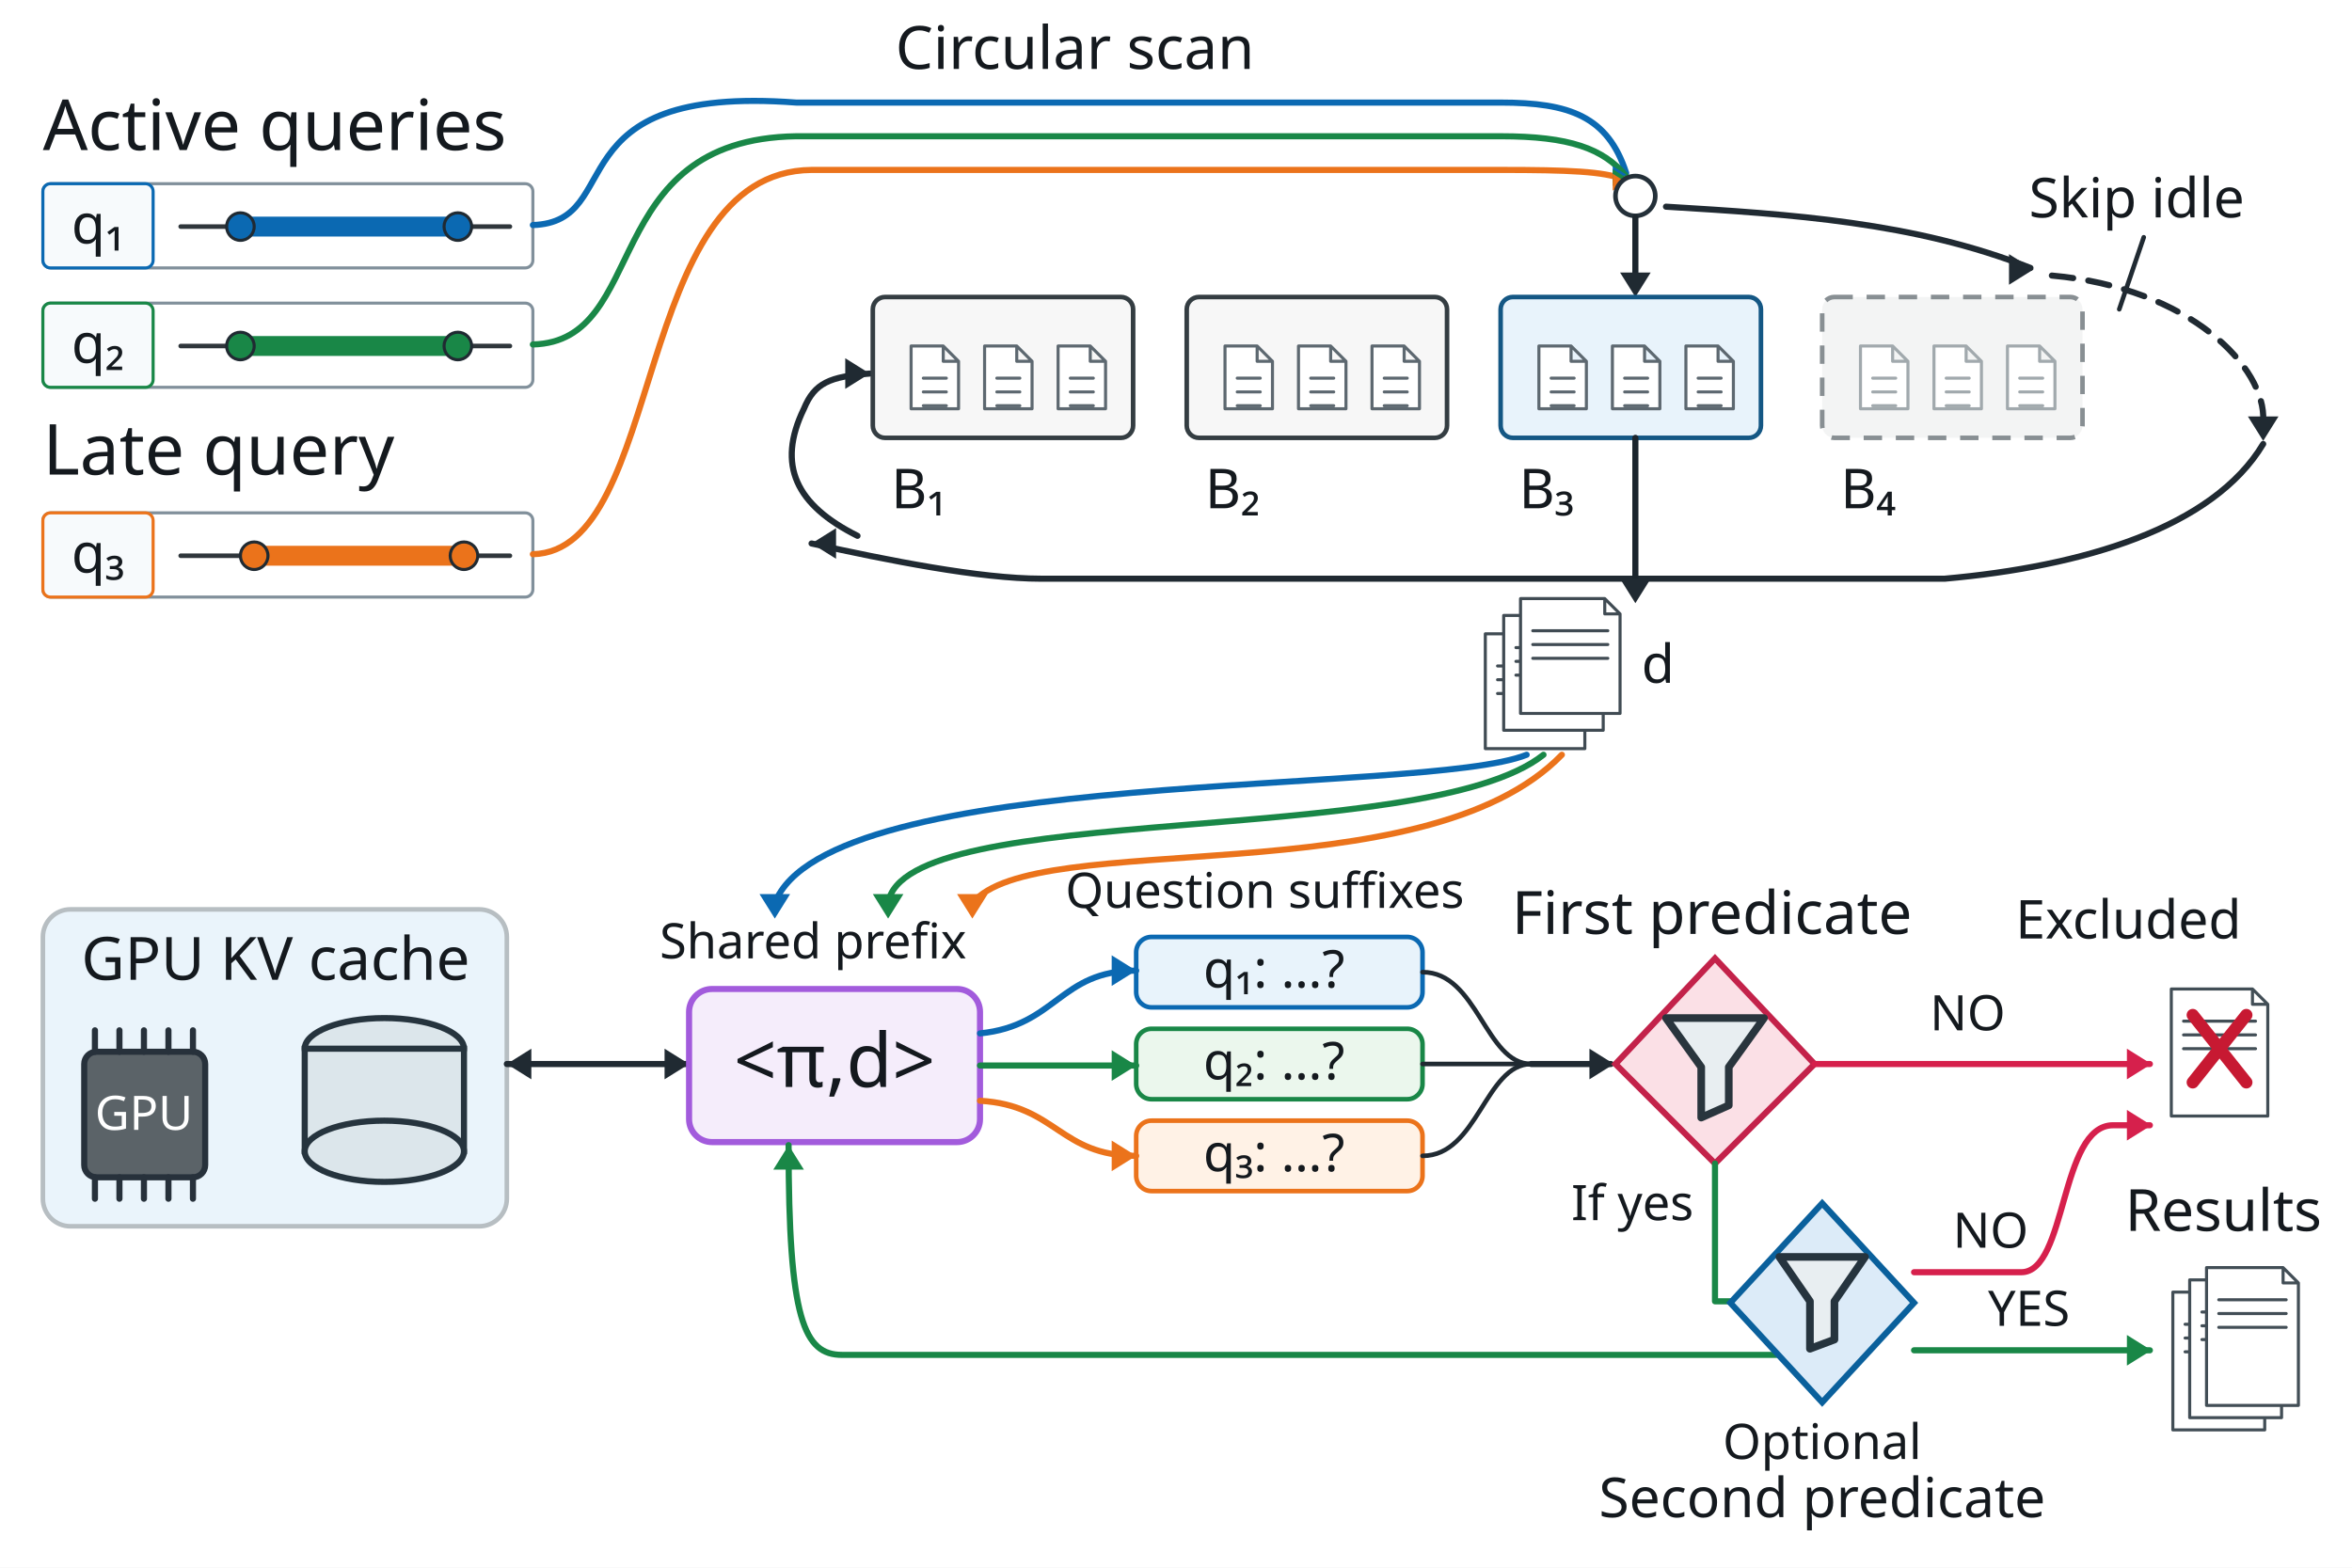
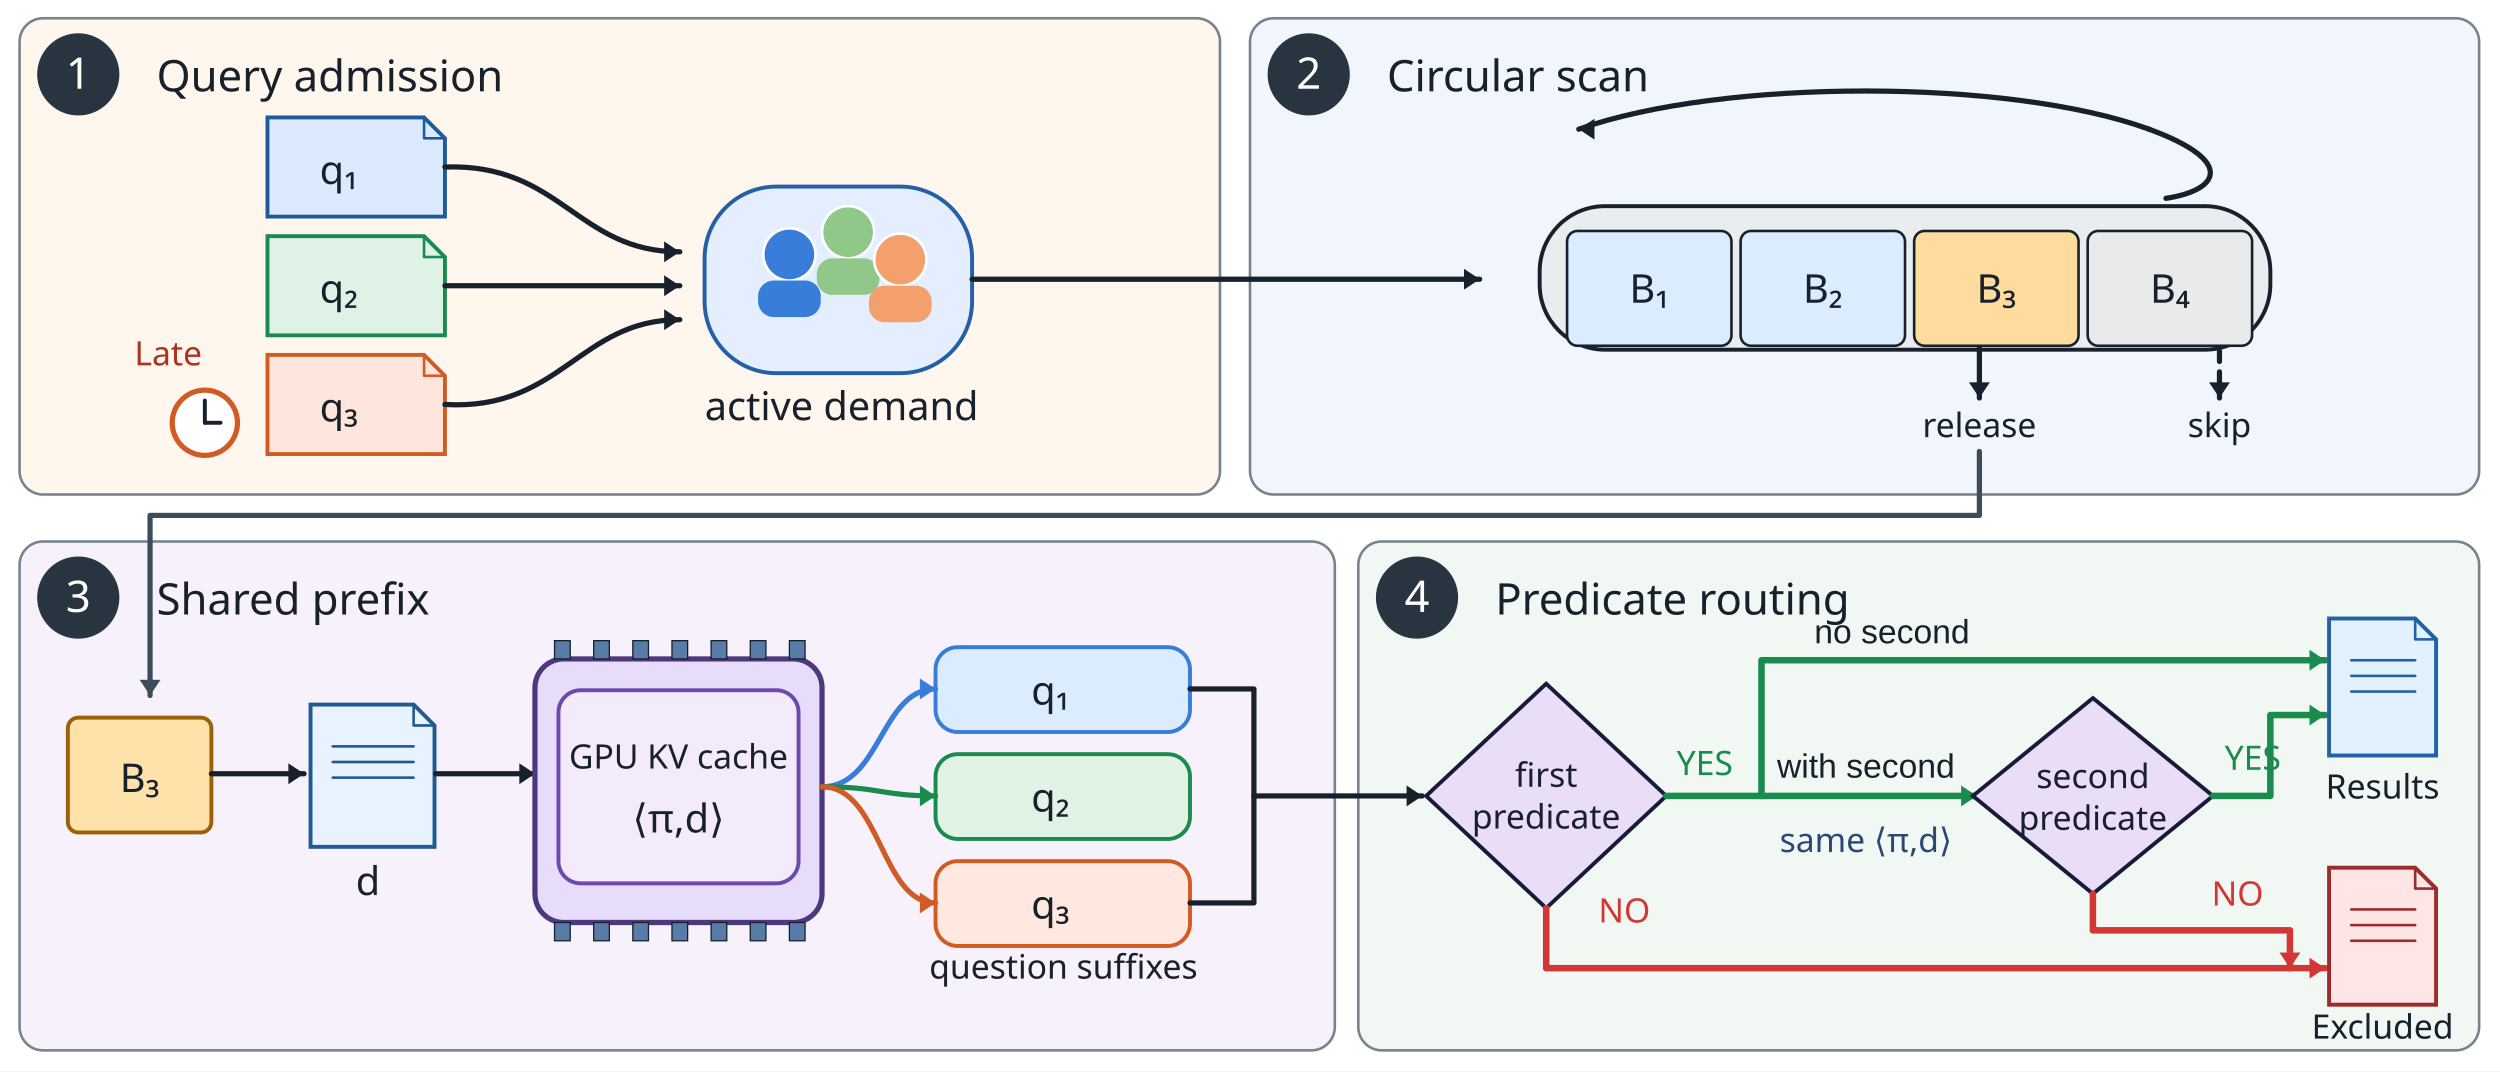
- <svg xmlns="http://www.w3.org/2000/svg" width="1536" height="1024" viewBox="0 0 1536 1024">
-   <rect x="0" y="0" width="1536" height="1024" fill="#fff" />
-   <text x="28" y="98" text-anchor="start" font-family="ArialBold" font-size="46" fill="#14191e">Active queries</text>
-   <rect x="28" y="120" width="320" height="55" rx="5" fill="#fff" stroke="#81909b" stroke-width="2" />
-   <rect x="28" y="120" width="72" height="55" rx="5" fill="#f7fafc" stroke="#0b69b2" stroke-width="2" />
-   <text x="64" y="159" text-anchor="middle" font-family="STIX" font-size="36" fill="#14191e">q₁</text>
-   <path d="M118 148 L333 148" fill="none" stroke="#2f363b" stroke-width="3" stroke-linecap="round" stroke-linejoin="round" />
-   <path d="M157 148 L299 148" fill="none" stroke="#0b69b2" stroke-width="13" stroke-linecap="round" stroke-linejoin="round" />
-   <circle cx="157" cy="148" r="9" fill="#0b69b2" stroke="#202a32" stroke-width="2" />
-   <circle cx="299" cy="148" r="9" fill="#0b69b2" stroke="#202a32" stroke-width="2" />
-   <rect x="28" y="198" width="320" height="55" rx="5" fill="#fff" stroke="#81909b" stroke-width="2" />
-   <rect x="28" y="198" width="72" height="55" rx="5" fill="#f7fafc" stroke="#198747" stroke-width="2" />
-   <text x="64" y="237" text-anchor="middle" font-family="STIX" font-size="36" fill="#14191e">q₂</text>
-   <path d="M118 226 L333 226" fill="none" stroke="#2f363b" stroke-width="3" stroke-linecap="round" stroke-linejoin="round" />
-   <path d="M157 226 L299 226" fill="none" stroke="#198747" stroke-width="13" stroke-linecap="round" stroke-linejoin="round" />
-   <circle cx="157" cy="226" r="9" fill="#198747" stroke="#202a32" stroke-width="2" />
-   <circle cx="299" cy="226" r="9" fill="#198747" stroke="#202a32" stroke-width="2" />
-   <text x="28" y="310" text-anchor="start" font-family="ArialBold" font-size="46" fill="#14191e">Late query</text>
-   <rect x="28" y="335" width="320" height="55" rx="5" fill="#fff" stroke="#81909b" stroke-width="2" />
-   <rect x="28" y="335" width="72" height="55" rx="5" fill="#f7fafc" stroke="#eb731b" stroke-width="2" />
-   <text x="64" y="374" text-anchor="middle" font-family="STIX" font-size="36" fill="#14191e">q₃</text>
-   <path d="M118 363 L333 363" fill="none" stroke="#2f363b" stroke-width="3" stroke-linecap="round" stroke-linejoin="round" />
-   <path d="M166 363 L303 363" fill="none" stroke="#eb731b" stroke-width="13" stroke-linecap="round" stroke-linejoin="round" />
-   <circle cx="166" cy="363" r="9" fill="#eb731b" stroke="#202a32" stroke-width="2" />
-   <circle cx="303" cy="363" r="9" fill="#eb731b" stroke="#202a32" stroke-width="2" />
-   <path d="M348 147 C410 145 360 55 520 67 L980 67 C1025 67 1050 76 1062 113" fill="none" stroke="#0b69b2" stroke-width="4" stroke-linecap="round" stroke-linejoin="round" />
-   <path d="M348 225 C425 223 390 91 520 89 L980 89 C1025 89 1047 97 1062 115" fill="none" stroke="#198747" stroke-width="4" stroke-linecap="round" stroke-linejoin="round" />
-   <path d="M348 362 C435 360 412 112 530 111 L980 111 C1025 111 1047 112 1060 117" fill="none" stroke="#eb731b" stroke-width="4" stroke-linecap="round" stroke-linejoin="round" />
-   <polygon points="1053.2,108.5 1053.2,119.5 1062,114" fill="#0b69b2" />
-   <polygon points="1053.2,110.5 1053.2,121.5 1062,116" fill="#198747" />
-   <polygon points="1053.2,113.5 1053.2,124.5 1062,119" fill="#eb731b" />
-   <circle cx="1068" cy="128" r="13" fill="#fff" stroke="#243039" stroke-width="3" />
-   <path d="M1068 142 L1068 188" fill="none" stroke="#1b252d" stroke-width="4" stroke-linecap="round" stroke-linejoin="round" />
-   <polygon points="1058,178 1078,178 1068,194" fill="#202a32" />
-   <text x="702" y="45" text-anchor="middle" font-family="ArialBold" font-size="39" fill="#14191e">Circular scan</text>
-   <path d="M1088 135 C1170 140 1250 145 1326 175" fill="none" stroke="#202a32" stroke-width="4" stroke-linecap="round" stroke-linejoin="round" />
-   <polygon points="1312,166 1312,186 1328,176" fill="#202a32" />
-   <path d="M1340 180 C1430 188 1480 240 1478 275" fill="none" stroke="#202a32" stroke-width="4" stroke-linecap="round" stroke-linejoin="round" stroke-dasharray="14 10" />
-   <polygon points="1468,272 1488,272 1478,288" fill="#202a32" />
-   <path d="M1478 290 C1445 345 1360 370 1270 378 L680 378 C640 378 580 366 530 355" fill="none" stroke="#202a32" stroke-width="4" stroke-linecap="round" stroke-linejoin="round" />
-   <polygon points="546,345 546,365 530,355" fill="#202a32" />
-   <path d="M560 350 C520 330 507 304 525 267 C532 250 542 246 568 244" fill="none" stroke="#202a32" stroke-width="4" stroke-linecap="round" stroke-linejoin="round" />
-   <polygon points="552,234 552,254 568,244" fill="#202a32" />
-   <rect x="570" y="194" width="170" height="92" rx="8" fill="#f7f7f7" stroke="#343d42" stroke-width="3" />
-   <path d="M595 226 L616 226 L626 236 L626 267 L595 267 Z M616 226 L616 236 L626 236" fill="#fff" stroke="#5d6870" stroke-width="2" stroke-linecap="round" stroke-linejoin="round" />
-   <path d="M603 247 L618 247" fill="none" stroke="#5d6870" stroke-width="2" stroke-linecap="round" stroke-linejoin="round" />
-   <path d="M603 256 L618 256" fill="none" stroke="#5d6870" stroke-width="2" stroke-linecap="round" stroke-linejoin="round" />
-   <path d="M603 265 L618 265" fill="none" stroke="#5d6870" stroke-width="2" stroke-linecap="round" stroke-linejoin="round" />
-   <path d="M643 226 L664 226 L674 236 L674 267 L643 267 Z M664 226 L664 236 L674 236" fill="#fff" stroke="#5d6870" stroke-width="2" stroke-linecap="round" stroke-linejoin="round" />
-   <path d="M651 247 L666 247" fill="none" stroke="#5d6870" stroke-width="2" stroke-linecap="round" stroke-linejoin="round" />
-   <path d="M651 256 L666 256" fill="none" stroke="#5d6870" stroke-width="2" stroke-linecap="round" stroke-linejoin="round" />
-   <path d="M651 265 L666 265" fill="none" stroke="#5d6870" stroke-width="2" stroke-linecap="round" stroke-linejoin="round" />
-   <path d="M691 226 L712 226 L722 236 L722 267 L691 267 Z M712 226 L712 236 L722 236" fill="#fff" stroke="#5d6870" stroke-width="2" stroke-linecap="round" stroke-linejoin="round" />
-   <path d="M699 247 L714 247" fill="none" stroke="#5d6870" stroke-width="2" stroke-linecap="round" stroke-linejoin="round" />
-   <path d="M699 256 L714 256" fill="none" stroke="#5d6870" stroke-width="2" stroke-linecap="round" stroke-linejoin="round" />
-   <path d="M699 265 L714 265" fill="none" stroke="#5d6870" stroke-width="2" stroke-linecap="round" stroke-linejoin="round" />
-   <text x="582" y="332" text-anchor="start" font-family="STIX" font-size="36" fill="#14191e">B₁</text>
-   <rect x="775" y="194" width="170" height="92" rx="8" fill="#f7f7f7" stroke="#343d42" stroke-width="3" />
-   <path d="M800 226 L821 226 L831 236 L831 267 L800 267 Z M821 226 L821 236 L831 236" fill="#fff" stroke="#5d6870" stroke-width="2" stroke-linecap="round" stroke-linejoin="round" />
-   <path d="M808 247 L823 247" fill="none" stroke="#5d6870" stroke-width="2" stroke-linecap="round" stroke-linejoin="round" />
-   <path d="M808 256 L823 256" fill="none" stroke="#5d6870" stroke-width="2" stroke-linecap="round" stroke-linejoin="round" />
-   <path d="M808 265 L823 265" fill="none" stroke="#5d6870" stroke-width="2" stroke-linecap="round" stroke-linejoin="round" />
-   <path d="M848 226 L869 226 L879 236 L879 267 L848 267 Z M869 226 L869 236 L879 236" fill="#fff" stroke="#5d6870" stroke-width="2" stroke-linecap="round" stroke-linejoin="round" />
-   <path d="M856 247 L871 247" fill="none" stroke="#5d6870" stroke-width="2" stroke-linecap="round" stroke-linejoin="round" />
-   <path d="M856 256 L871 256" fill="none" stroke="#5d6870" stroke-width="2" stroke-linecap="round" stroke-linejoin="round" />
-   <path d="M856 265 L871 265" fill="none" stroke="#5d6870" stroke-width="2" stroke-linecap="round" stroke-linejoin="round" />
-   <path d="M896 226 L917 226 L927 236 L927 267 L896 267 Z M917 226 L917 236 L927 236" fill="#fff" stroke="#5d6870" stroke-width="2" stroke-linecap="round" stroke-linejoin="round" />
-   <path d="M904 247 L919 247" fill="none" stroke="#5d6870" stroke-width="2" stroke-linecap="round" stroke-linejoin="round" />
-   <path d="M904 256 L919 256" fill="none" stroke="#5d6870" stroke-width="2" stroke-linecap="round" stroke-linejoin="round" />
-   <path d="M904 265 L919 265" fill="none" stroke="#5d6870" stroke-width="2" stroke-linecap="round" stroke-linejoin="round" />
-   <text x="787" y="332" text-anchor="start" font-family="STIX" font-size="36" fill="#14191e">B₂</text>
-   <rect x="980" y="194" width="170" height="92" rx="8" fill="#e8f3fb" stroke="#145784" stroke-width="3" />
-   <path d="M1005 226 L1026 226 L1036 236 L1036 267 L1005 267 Z M1026 226 L1026 236 L1036 236" fill="#fff" stroke="#5d6870" stroke-width="2" stroke-linecap="round" stroke-linejoin="round" />
-   <path d="M1013 247 L1028 247" fill="none" stroke="#5d6870" stroke-width="2" stroke-linecap="round" stroke-linejoin="round" />
-   <path d="M1013 256 L1028 256" fill="none" stroke="#5d6870" stroke-width="2" stroke-linecap="round" stroke-linejoin="round" />
-   <path d="M1013 265 L1028 265" fill="none" stroke="#5d6870" stroke-width="2" stroke-linecap="round" stroke-linejoin="round" />
-   <path d="M1053 226 L1074 226 L1084 236 L1084 267 L1053 267 Z M1074 226 L1074 236 L1084 236" fill="#fff" stroke="#5d6870" stroke-width="2" stroke-linecap="round" stroke-linejoin="round" />
-   <path d="M1061 247 L1076 247" fill="none" stroke="#5d6870" stroke-width="2" stroke-linecap="round" stroke-linejoin="round" />
-   <path d="M1061 256 L1076 256" fill="none" stroke="#5d6870" stroke-width="2" stroke-linecap="round" stroke-linejoin="round" />
-   <path d="M1061 265 L1076 265" fill="none" stroke="#5d6870" stroke-width="2" stroke-linecap="round" stroke-linejoin="round" />
-   <path d="M1101 226 L1122 226 L1132 236 L1132 267 L1101 267 Z M1122 226 L1122 236 L1132 236" fill="#fff" stroke="#5d6870" stroke-width="2" stroke-linecap="round" stroke-linejoin="round" />
-   <path d="M1109 247 L1124 247" fill="none" stroke="#5d6870" stroke-width="2" stroke-linecap="round" stroke-linejoin="round" />
-   <path d="M1109 256 L1124 256" fill="none" stroke="#5d6870" stroke-width="2" stroke-linecap="round" stroke-linejoin="round" />
-   <path d="M1109 265 L1124 265" fill="none" stroke="#5d6870" stroke-width="2" stroke-linecap="round" stroke-linejoin="round" />
-   <text x="992" y="332" text-anchor="start" font-family="STIX" font-size="36" fill="#14191e">B₃</text>
-   <rect x="1190" y="194" width="170" height="92" rx="8" fill="#f3f4f4" stroke="#888f93" stroke-width="3" stroke-dasharray="12 9" />
-   <path d="M1215 226 L1236 226 L1246 236 L1246 267 L1215 267 Z M1236 226 L1236 236 L1246 236" fill="#fff" stroke="#a1a9ad" stroke-width="2" stroke-linecap="round" stroke-linejoin="round" />
-   <path d="M1223 247 L1238 247" fill="none" stroke="#a1a9ad" stroke-width="2" stroke-linecap="round" stroke-linejoin="round" />
-   <path d="M1223 256 L1238 256" fill="none" stroke="#a1a9ad" stroke-width="2" stroke-linecap="round" stroke-linejoin="round" />
-   <path d="M1223 265 L1238 265" fill="none" stroke="#a1a9ad" stroke-width="2" stroke-linecap="round" stroke-linejoin="round" />
-   <path d="M1263 226 L1284 226 L1294 236 L1294 267 L1263 267 Z M1284 226 L1284 236 L1294 236" fill="#fff" stroke="#a1a9ad" stroke-width="2" stroke-linecap="round" stroke-linejoin="round" />
-   <path d="M1271 247 L1286 247" fill="none" stroke="#a1a9ad" stroke-width="2" stroke-linecap="round" stroke-linejoin="round" />
-   <path d="M1271 256 L1286 256" fill="none" stroke="#a1a9ad" stroke-width="2" stroke-linecap="round" stroke-linejoin="round" />
-   <path d="M1271 265 L1286 265" fill="none" stroke="#a1a9ad" stroke-width="2" stroke-linecap="round" stroke-linejoin="round" />
-   <path d="M1311 226 L1332 226 L1342 236 L1342 267 L1311 267 Z M1332 226 L1332 236 L1342 236" fill="#fff" stroke="#a1a9ad" stroke-width="2" stroke-linecap="round" stroke-linejoin="round" />
-   <path d="M1319 247 L1334 247" fill="none" stroke="#a1a9ad" stroke-width="2" stroke-linecap="round" stroke-linejoin="round" />
-   <path d="M1319 256 L1334 256" fill="none" stroke="#a1a9ad" stroke-width="2" stroke-linecap="round" stroke-linejoin="round" />
-   <path d="M1319 265 L1334 265" fill="none" stroke="#a1a9ad" stroke-width="2" stroke-linecap="round" stroke-linejoin="round" />
-   <text x="1202" y="332" text-anchor="start" font-family="STIX" font-size="36" fill="#14191e">B₄</text>
-   <text x="1325" y="142" text-anchor="start" font-family="ArialBold" font-size="36" fill="#14191e">Skip idle</text>
-   <path d="M1400 155 L1384 202" fill="none" stroke="#202a32" stroke-width="3" stroke-linecap="round" stroke-linejoin="round" />
-   <path d="M1068 286 L1068 384" fill="none" stroke="#1b252d" stroke-width="4" stroke-linecap="round" stroke-linejoin="round" />
-   <polygon points="1058,378 1078,378 1068,394" fill="#202a32" />
-   <path d="M970 414 L1025 414 L1035 424 L1035 489 L970 489 Z M1025 414 L1025 424 L1035 424" fill="#fff" stroke="#404b53" stroke-width="2" stroke-linecap="round" stroke-linejoin="round" />
-   <path d="M978 435 L1027 435" fill="none" stroke="#404b53" stroke-width="2" stroke-linecap="round" stroke-linejoin="round" />
-   <path d="M978 444 L1027 444" fill="none" stroke="#404b53" stroke-width="2" stroke-linecap="round" stroke-linejoin="round" />
-   <path d="M978 453 L1027 453" fill="none" stroke="#404b53" stroke-width="2" stroke-linecap="round" stroke-linejoin="round" />
-   <path d="M982 402 L1037 402 L1047 412 L1047 477 L982 477 Z M1037 402 L1037 412 L1047 412" fill="#fff" stroke="#404b53" stroke-width="2" stroke-linecap="round" stroke-linejoin="round" />
-   <path d="M990 423 L1039 423" fill="none" stroke="#404b53" stroke-width="2" stroke-linecap="round" stroke-linejoin="round" />
-   <path d="M990 432 L1039 432" fill="none" stroke="#404b53" stroke-width="2" stroke-linecap="round" stroke-linejoin="round" />
-   <path d="M990 441 L1039 441" fill="none" stroke="#404b53" stroke-width="2" stroke-linecap="round" stroke-linejoin="round" />
-   <path d="M993 391 L1048 391 L1058 401 L1058 466 L993 466 Z M1048 391 L1048 401 L1058 401" fill="#fff" stroke="#404b53" stroke-width="2" stroke-linecap="round" stroke-linejoin="round" />
-   <path d="M1001 412 L1050 412" fill="none" stroke="#404b53" stroke-width="2" stroke-linecap="round" stroke-linejoin="round" />
-   <path d="M1001 421 L1050 421" fill="none" stroke="#404b53" stroke-width="2" stroke-linecap="round" stroke-linejoin="round" />
-   <path d="M1001 430 L1050 430" fill="none" stroke="#404b53" stroke-width="2" stroke-linecap="round" stroke-linejoin="round" />
-   <text x="1072" y="446" text-anchor="start" font-family="ArialBold" font-size="35" fill="#14191e">d</text>
-   <path d="M997 493 C930 520 540 500 506 590" fill="none" stroke="#0b69b2" stroke-width="4" stroke-linecap="round" stroke-linejoin="round" />
-   <polygon points="496,584 516,584 506,600" fill="#0b69b2" />
-   <path d="M1008 493 C930 555 590 522 580 590" fill="none" stroke="#198747" stroke-width="4" stroke-linecap="round" stroke-linejoin="round" />
-   <polygon points="570,584 590,584 580,600" fill="#198747" />
-   <path d="M1020 493 C930 586 675 540 635 590" fill="none" stroke="#eb731b" stroke-width="4" stroke-linecap="round" stroke-linejoin="round" />
-   <polygon points="625,584 645,584 635,600" fill="#eb731b" />
-   <rect x="28" y="594" width="303" height="207" rx="18" fill="#eaf4fb" stroke="#b7bec2" stroke-width="3" />
-   <text x="180" y="640" text-anchor="middle" font-family="ArialBold" font-size="39" fill="#14191e">GPU KV cache</text>
-   <rect x="55" y="687" width="79" height="82" rx="8" fill="#5b6368" stroke="#27313b" stroke-width="4" />
-   <text x="94" y="738" text-anchor="middle" font-family="ArialBold" font-size="31" fill="#fff">GPU</text>
-   <path d="M62 673 L62 687" fill="none" stroke="#27313b" stroke-width="4" stroke-linecap="round" stroke-linejoin="round" />
-   <path d="M62 769 L62 783" fill="none" stroke="#27313b" stroke-width="4" stroke-linecap="round" stroke-linejoin="round" />
-   <path d="M78 673 L78 687" fill="none" stroke="#27313b" stroke-width="4" stroke-linecap="round" stroke-linejoin="round" />
-   <path d="M78 769 L78 783" fill="none" stroke="#27313b" stroke-width="4" stroke-linecap="round" stroke-linejoin="round" />
-   <path d="M94 673 L94 687" fill="none" stroke="#27313b" stroke-width="4" stroke-linecap="round" stroke-linejoin="round" />
-   <path d="M94 769 L94 783" fill="none" stroke="#27313b" stroke-width="4" stroke-linecap="round" stroke-linejoin="round" />
-   <path d="M110 673 L110 687" fill="none" stroke="#27313b" stroke-width="4" stroke-linecap="round" stroke-linejoin="round" />
-   <path d="M110 769 L110 783" fill="none" stroke="#27313b" stroke-width="4" stroke-linecap="round" stroke-linejoin="round" />
-   <path d="M126 673 L126 687" fill="none" stroke="#27313b" stroke-width="4" stroke-linecap="round" stroke-linejoin="round" />
-   <path d="M126 769 L126 783" fill="none" stroke="#27313b" stroke-width="4" stroke-linecap="round" stroke-linejoin="round" />
-   <ellipse cx="251" cy="685" rx="52" ry="20" fill="#dce6eb" stroke="#26343e" stroke-width="4" />
-   <rect x="199" y="685" width="104" height="67" rx="0" fill="#dce6eb" stroke="#26343e" stroke-width="4" />
-   <ellipse cx="251" cy="752" rx="52" ry="20" fill="#dce6eb" stroke="#26343e" stroke-width="4" />
-   <path d="M331 695 L450 695" fill="none" stroke="#202a32" stroke-width="4" stroke-linecap="round" stroke-linejoin="round" />
-   <polygon points="434,685 434,705 450,695" fill="#202a32" />
-   <polygon points="347,685 347,705 331,695" fill="#202a32" />
-   <text x="531" y="626" text-anchor="middle" font-family="ArialBold" font-size="32" fill="#14191e">Shared prefix</text>
-   <rect x="450" y="646" width="190" height="100" rx="15" fill="#f5edfb" stroke="#a25bdc" stroke-width="4" />
-   <text x="545" y="710" text-anchor="middle" font-family="STIX" font-size="49" fill="#14191e">&lt;π,d&gt;</text>
-   <text x="826" y="593" text-anchor="middle" font-family="ArialBold" font-size="32" fill="#14191e">Question suffixes</text>
-   <rect x="742" y="612" width="187" height="46" rx="10" fill="#e8f3fb" stroke="#0b69b2" stroke-width="3" />
-   <text x="832" y="645" text-anchor="middle" font-family="STIX" font-size="34" fill="#14191e">q₁: …?</text>
-   <rect x="742" y="672" width="187" height="46" rx="10" fill="#ebf7ed" stroke="#198747" stroke-width="3" />
-   <text x="832" y="705" text-anchor="middle" font-family="STIX" font-size="34" fill="#14191e">q₂: …?</text>
-   <rect x="742" y="732" width="187" height="46" rx="10" fill="#fff2e6" stroke="#eb731b" stroke-width="3" />
-   <text x="832" y="765" text-anchor="middle" font-family="STIX" font-size="34" fill="#14191e">q₃: …?</text>
-   <path d="M640 675 C690 670 692 634 742 634" fill="none" stroke="#0b69b2" stroke-width="4" stroke-linecap="round" stroke-linejoin="round" />
-   <polygon points="726,624 726,644 742,634" fill="#0b69b2" />
-   <path d="M640 696 L742 696" fill="none" stroke="#198747" stroke-width="4" stroke-linecap="round" stroke-linejoin="round" />
-   <polygon points="726,686 726,706 742,696" fill="#198747" />
-   <path d="M640 719 C690 722 692 755 742 755" fill="none" stroke="#eb731b" stroke-width="4" stroke-linecap="round" stroke-linejoin="round" />
-   <polygon points="726,745 726,765 742,755" fill="#eb731b" />
-   <path d="M929 635 C965 635 970 695 1000 695" fill="none" stroke="#202a32" stroke-width="3" stroke-linecap="round" stroke-linejoin="round" />
-   <path d="M929 695 C965 695 970 695 1000 695" fill="none" stroke="#202a32" stroke-width="3" stroke-linecap="round" stroke-linejoin="round" />
-   <path d="M929 755 C965 755 970 695 1000 695" fill="none" stroke="#202a32" stroke-width="3" stroke-linecap="round" stroke-linejoin="round" />
-   <path d="M1000 695 L1052 695" fill="none" stroke="#202a32" stroke-width="4" stroke-linecap="round" stroke-linejoin="round" />
-   <polygon points="1038,685 1038,705 1054,695" fill="#202a32" />
-   <text x="1118" y="610" text-anchor="middle" font-family="ArialBold" font-size="39" fill="#14191e">First predicate</text>
-   <polygon points="1120,626 1185,695 1120,760 1055,695" fill="#fbe0e6" stroke="#c3224a" stroke-width="4" />
-   <path d="M1088 665 L1152 665 L1129 697 L1129 722 L1111 730 L1111 697 Z" fill="#e8eef1" stroke="#29353d" stroke-width="5" stroke-linecap="round" stroke-linejoin="round" />
-   <path d="M1185 695 L1404 695" fill="none" stroke="#d6204c" stroke-width="4" stroke-linecap="round" stroke-linejoin="round" />
-   <polygon points="1389,685 1389,705 1405,695" fill="#d6204c" />
-   <text x="1285" y="673" text-anchor="middle" font-family="ArialBold" font-size="32" fill="#14191e">NO</text>
-   <path d="M1120 760 L1120 850 L1158 850" fill="none" stroke="#198747" stroke-width="4" stroke-linecap="round" stroke-linejoin="round" />
-   <polygon points="1144,840 1144,860 1160,850" fill="#198747" />
-   <text x="1106" y="797" text-anchor="end" font-family="ArialBold" font-size="32" fill="#14191e">If yes</text>
-   <path d="M1160 885 L550 885 C525 885 515 862 515 748" fill="none" stroke="#198747" stroke-width="4" stroke-linecap="round" stroke-linejoin="round" />
-   <polygon points="505,764 525,764 515,748" fill="#198747" />
-   <polygon points="1190,786 1250,851 1190,916 1130,851" fill="#dcebf8" stroke="#0a609c" stroke-width="4" />
-   <path d="M1162 821 L1218 821 L1198 850 L1198 875 L1182 881 L1182 850 Z" fill="#e8eef1" stroke="#26343e" stroke-width="5" stroke-linecap="round" stroke-linejoin="round" />
-   <text x="1190" y="953" text-anchor="middle" font-family="ArialBold" font-size="32" fill="#14191e">Optional</text>
-   <text x="1190" y="991" text-anchor="middle" font-family="ArialBold" font-size="36" fill="#14191e">Second predicate</text>
-   <path d="M1250 831 L1320 831 C1350 831 1345 735 1380 735 L1404 735" fill="none" stroke="#d6204c" stroke-width="4" stroke-linecap="round" stroke-linejoin="round" />
-   <polygon points="1389,725 1389,745 1405,735" fill="#d6204c" />
-   <text x="1300" y="815" text-anchor="middle" font-family="ArialBold" font-size="32" fill="#14191e">NO</text>
-   <path d="M1250 882 L1404 882" fill="none" stroke="#198747" stroke-width="4" stroke-linecap="round" stroke-linejoin="round" />
-   <polygon points="1389,872 1389,892 1405,882" fill="#198747" />
-   <text x="1325" y="866" text-anchor="middle" font-family="ArialBold" font-size="32" fill="#14191e">YES</text>
-   <text x="1390" y="613" text-anchor="middle" font-family="ArialBold" font-size="35" fill="#14191e">Excluded</text>
-   <path d="M1418 646 L1471 646 L1481 656 L1481 729 L1418 729 Z M1471 646 L1471 656 L1481 656" fill="#fff" stroke="#424e56" stroke-width="2" stroke-linecap="round" stroke-linejoin="round" />
-   <path d="M1426 667 L1473 667" fill="none" stroke="#424e56" stroke-width="2" stroke-linecap="round" stroke-linejoin="round" />
-   <path d="M1426 676 L1473 676" fill="none" stroke="#424e56" stroke-width="2" stroke-linecap="round" stroke-linejoin="round" />
-   <path d="M1426 685 L1473 685" fill="none" stroke="#424e56" stroke-width="2" stroke-linecap="round" stroke-linejoin="round" />
-   <path d="M1432 663 L1467 707" fill="none" stroke="#c71932" stroke-width="8" stroke-linecap="round" stroke-linejoin="round" />
-   <path d="M1467 663 L1432 707" fill="none" stroke="#c71932" stroke-width="8" stroke-linecap="round" stroke-linejoin="round" />
-   <text x="1452" y="804" text-anchor="middle" font-family="ArialBold" font-size="38" fill="#14191e">Results</text>
-   <path d="M1419 844 L1469 844 L1479 854 L1479 934 L1419 934 Z M1469 844 L1469 854 L1479 854" fill="#fff" stroke="#424e56" stroke-width="2" stroke-linecap="round" stroke-linejoin="round" />
-   <path d="M1427 865 L1471 865" fill="none" stroke="#424e56" stroke-width="2" stroke-linecap="round" stroke-linejoin="round" />
-   <path d="M1427 874 L1471 874" fill="none" stroke="#424e56" stroke-width="2" stroke-linecap="round" stroke-linejoin="round" />
-   <path d="M1427 883 L1471 883" fill="none" stroke="#424e56" stroke-width="2" stroke-linecap="round" stroke-linejoin="round" />
-   <path d="M1430 836 L1480 836 L1490 846 L1490 926 L1430 926 Z M1480 836 L1480 846 L1490 846" fill="#fff" stroke="#424e56" stroke-width="2" stroke-linecap="round" stroke-linejoin="round" />
-   <path d="M1438 857 L1482 857" fill="none" stroke="#424e56" stroke-width="2" stroke-linecap="round" stroke-linejoin="round" />
-   <path d="M1438 866 L1482 866" fill="none" stroke="#424e56" stroke-width="2" stroke-linecap="round" stroke-linejoin="round" />
-   <path d="M1438 875 L1482 875" fill="none" stroke="#424e56" stroke-width="2" stroke-linecap="round" stroke-linejoin="round" />
-   <path d="M1441 828 L1491 828 L1501 838 L1501 918 L1441 918 Z M1491 828 L1491 838 L1501 838" fill="#fff" stroke="#424e56" stroke-width="2" stroke-linecap="round" stroke-linejoin="round" />
-   <path d="M1449 849 L1493 849" fill="none" stroke="#424e56" stroke-width="2" stroke-linecap="round" stroke-linejoin="round" />
-   <path d="M1449 858 L1493 858" fill="none" stroke="#424e56" stroke-width="2" stroke-linecap="round" stroke-linejoin="round" />
-   <path d="M1449 867 L1493 867" fill="none" stroke="#424e56" stroke-width="2" stroke-linecap="round" stroke-linejoin="round" />
+ <svg xmlns="http://www.w3.org/2000/svg" width="1916" height="821" viewBox="0 0 1916 821">
+   <rect id="" x="0" y="0" width="1916" height="821" rx="0" fill="#ffffff" stroke="#ffffff" stroke-width="0" />
+   <rect id="region-1" x="15" y="14" width="920" height="365" rx="18" fill="#FFF6EE" stroke="#78838d" stroke-width="2" />
+   <circle cx="60" cy="57" r="31" fill="#293441" stroke="#293441" stroke-width="1" />
+   <text x="60" y="68" font-family="ArialBold" font-size="33.4" text-anchor="middle" fill="#ffffff">1</text>
+   <text x="120" y="70" font-family="ArialBold" font-size="33.4" text-anchor="start" fill="#17202b">Query admission</text>
+   <rect id="region-2" x="958" y="14" width="942" height="365" rx="18" fill="#F0F6FC" stroke="#78838d" stroke-width="2" />
+   <circle cx="1003" cy="57" r="31" fill="#293441" stroke="#293441" stroke-width="1" />
+   <text x="1003" y="68" font-family="ArialBold" font-size="33.4" text-anchor="middle" fill="#ffffff">2</text>
+   <text x="1063" y="70" font-family="ArialBold" font-size="33.4" text-anchor="start" fill="#17202b">Circular scan</text>
+   <rect id="region-3" x="15" y="415" width="1008" height="390" rx="18" fill="#F6F1FB" stroke="#78838d" stroke-width="2" />
+   <circle cx="60" cy="458" r="31" fill="#293441" stroke="#293441" stroke-width="1" />
+   <text x="60" y="469" font-family="ArialBold" font-size="33.4" text-anchor="middle" fill="#ffffff">3</text>
+   <text x="120" y="471" font-family="ArialBold" font-size="33.4" text-anchor="start" fill="#17202b">Shared prefix</text>
+   <rect id="region-4" x="1041" y="415" width="859" height="390" rx="18" fill="#F1F8F3" stroke="#78838d" stroke-width="2" />
+   <circle cx="1086" cy="458" r="31" fill="#293441" stroke="#293441" stroke-width="1" />
+   <text x="1086" y="469" font-family="ArialBold" font-size="33.4" text-anchor="middle" fill="#ffffff">4</text>
+   <text x="1146" y="471" font-family="ArialBold" font-size="33.4" text-anchor="start" fill="#17202b">Predicate routing</text>
+   <polygon points="205,90 325,90 341,106 341,166 205,166" fill="#dbeaff" stroke="#1e5b9d" stroke-width="3" />
+   <path d="M325 90 L325 106 L341 106" fill="none" stroke="#1e5b9d" stroke-width="2" stroke-linecap="round" stroke-linejoin="round" />
+   <text x="245" y="141" font-family="AppleSymbols" font-size="30.4" text-anchor="start" fill="#17202b">q₁</text>
+   <polygon points="205,181 325,181 341,197 341,257 205,257" fill="#def3e6" stroke="#198b4d" stroke-width="3" />
+   <path d="M325 181 L325 197 L341 197" fill="none" stroke="#198b4d" stroke-width="2" stroke-linecap="round" stroke-linejoin="round" />
+   <text x="245" y="232" font-family="AppleSymbols" font-size="30.4" text-anchor="start" fill="#17202b">q₂</text>
+   <polygon points="205,272 325,272 341,288 341,348 205,348" fill="#ffe6dc" stroke="#d05b24" stroke-width="3" />
+   <path d="M325 272 L325 288 L341 288" fill="none" stroke="#d05b24" stroke-width="2" stroke-linecap="round" stroke-linejoin="round" />
+   <text x="245" y="323" font-family="AppleSymbols" font-size="30.4" text-anchor="start" fill="#17202b">q₃</text>
+   <circle cx="157" cy="324" r="25" fill="#ffffff" stroke="#d05b24" stroke-width="4" />
+   <path d="M157 324 L157 307" fill="none" stroke="#17202b" stroke-width="3" stroke-linecap="round" stroke-linejoin="round" />
+   <path d="M157 324 L169 324" fill="none" stroke="#17202b" stroke-width="3" stroke-linecap="round" stroke-linejoin="round" />
+   <text x="103" y="280" font-family="ArialBold" font-size="25.8" text-anchor="start" fill="#a93420">Late</text>
+   <path d="M341 128 C430 125 442 193 521 193" fill="none" stroke="#17202b" stroke-width="4" stroke-linecap="round" stroke-linejoin="round" />
+   <polygon points="521,193 509,185 509,201" fill="#17202b" stroke="#17202b" stroke-width="0" />
+   <path d="M341 219 L521 219" fill="none" stroke="#17202b" stroke-width="4" stroke-linecap="round" stroke-linejoin="round" />
+   <polygon points="521,219 509,211 509,227" fill="#17202b" stroke="#17202b" stroke-width="0" />
+   <path d="M341 310 C430 315 444 245 521 245" fill="none" stroke="#17202b" stroke-width="4" stroke-linecap="round" stroke-linejoin="round" />
+   <polygon points="521,245 509,237 509,253" fill="#17202b" stroke="#17202b" stroke-width="0" />
+   <rect id="" x="540" y="143" width="205" height="143" rx="55" fill="#e4eeff" stroke="#2460a5" stroke-width="3" />
+   <circle cx="605" cy="195" r="20" fill="#377dd9" stroke="#ffffff" stroke-width="2" />
+   <rect id="" x="581" y="215" width="48" height="28" rx="12" fill="#377dd9" stroke="#377dd9" stroke-width="0" />
+   <circle cx="650" cy="178" r="20" fill="#8fc889" stroke="#ffffff" stroke-width="2" />
+   <rect id="" x="626" y="198" width="48" height="28" rx="12" fill="#8fc889" stroke="#8fc889" stroke-width="0" />
+   <circle cx="690" cy="199" r="20" fill="#f3a06c" stroke="#ffffff" stroke-width="2" />
+   <rect id="" x="666" y="219" width="48" height="28" rx="12" fill="#f3a06c" stroke="#f3a06c" stroke-width="0" />
+   <text x="645" y="322" font-family="ArialBold" font-size="30.4" text-anchor="middle" fill="#17202b">active demand</text>
+   <path d="M745 214 L1134 214" fill="none" stroke="#17202b" stroke-width="4" stroke-linecap="round" stroke-linejoin="round" />
+   <polygon points="1134,214 1122,206 1122,222" fill="#17202b" stroke="#17202b" stroke-width="0" />
+   <path d="M1210 99 C1320 60 1540 60 1647 99" fill="none" stroke="#17202b" stroke-width="4" stroke-linecap="round" stroke-linejoin="round" />
+   <polygon points="1210,99 1222,91 1222,107" fill="#17202b" stroke="#17202b" stroke-width="0" />
+   <path d="M1647 99 C1715 124 1700 146 1660 152" fill="none" stroke="#17202b" stroke-width="4" stroke-linecap="round" stroke-linejoin="round" />
+   <rect id="" x="1180" y="158" width="560" height="110" rx="50" fill="#e9edf0" stroke="#17202b" stroke-width="3" />
+   <rect id="" x="1201" y="177" width="126" height="88" rx="8" fill="#dcecff" stroke="#17202b" stroke-width="2" />
+   <text x="1264" y="232" font-family="AppleSymbols" font-size="30.4" text-anchor="middle" fill="#17202b">B₁</text>
+   <rect id="" x="1334" y="177" width="126" height="88" rx="8" fill="#dcecff" stroke="#17202b" stroke-width="2" />
+   <text x="1397" y="232" font-family="AppleSymbols" font-size="30.4" text-anchor="middle" fill="#17202b">B₂</text>
+   <rect id="" x="1467" y="177" width="126" height="88" rx="8" fill="#ffdc9d" stroke="#17202b" stroke-width="2" />
+   <text x="1530" y="232" font-family="AppleSymbols" font-size="30.4" text-anchor="middle" fill="#17202b">B₃</text>
+   <rect id="" x="1600" y="177" width="126" height="88" rx="8" fill="#e9eaec" stroke="#17202b" stroke-width="2" />
+   <text x="1663" y="232" font-family="AppleSymbols" font-size="30.4" text-anchor="middle" fill="#17202b">B₄</text>
+   <path d="M1517 267 L1517 305" fill="none" stroke="#17202b" stroke-width="4" stroke-linecap="round" stroke-linejoin="round" />
+   <polygon points="1517,305 1509,293 1525,293" fill="#17202b" stroke="#17202b" stroke-width="0" />
+   <text x="1517" y="335" font-family="ArialBold" font-size="25.8" text-anchor="middle" fill="#17202b">release</text>
+   <path d="M1701 269 L1701 305" fill="none" stroke="#17202b" stroke-width="4" stroke-linecap="round" stroke-linejoin="round" stroke-dasharray="8 8" />
+   <polygon points="1701,305 1693,293 1709,293" fill="#17202b" stroke="#17202b" stroke-width="0" />
+   <text x="1701" y="335" font-family="ArialBold" font-size="25.8" text-anchor="middle" fill="#17202b">skip</text>
+   <path d="M1517 346 L1517 395 L115 395 L115 533" fill="none" stroke="#3d4c5a" stroke-width="4" stroke-linecap="round" stroke-linejoin="round" />
+   <polygon points="115,533 107,521 123,521" fill="#3d4c5a" stroke="#3d4c5a" stroke-width="0" />
+   <rect id="" x="52" y="550" width="110" height="88" rx="8" fill="#ffe2a9" stroke="#9a6109" stroke-width="3" />
+   <text x="107" y="607" font-family="AppleSymbols" font-size="30.4" text-anchor="middle" fill="#17202b">B₃</text>
+   <path d="M162 593 L233 593" fill="none" stroke="#17202b" stroke-width="4" stroke-linecap="round" stroke-linejoin="round" />
+   <polygon points="233,593 221,585 221,601" fill="#17202b" stroke="#17202b" stroke-width="0" />
+   <polygon points="238,540 317,540 333,556 333,649 238,649" fill="#e8f3ff" stroke="#1f5a92" stroke-width="3" />
+   <path d="M317 540 L317 556 L333 556" fill="none" stroke="#1f5a92" stroke-width="2" stroke-linecap="round" stroke-linejoin="round" />
+   <path d="M255 572 L317 572" fill="none" stroke="#1f5a92" stroke-width="2" stroke-linecap="round" stroke-linejoin="round" />
+   <path d="M255 584 L317 584" fill="none" stroke="#1f5a92" stroke-width="2" stroke-linecap="round" stroke-linejoin="round" />
+   <path d="M255 596 L317 596" fill="none" stroke="#1f5a92" stroke-width="2" stroke-linecap="round" stroke-linejoin="round" />
+   <text x="282" y="686" font-family="ArialBold" font-size="30.4" text-anchor="middle" fill="#17202b">d</text>
+   <path d="M334 593 L410 593" fill="none" stroke="#17202b" stroke-width="4" stroke-linecap="round" stroke-linejoin="round" />
+   <polygon points="410,593 398,585 398,601" fill="#17202b" stroke="#17202b" stroke-width="0" />
+   <rect id="" x="410" y="505" width="220" height="202" rx="22" fill="#e7dcfa" stroke="#4d387e" stroke-width="4" />
+   <rect id="" x="425" y="491" width="12" height="14" rx="0" fill="#567ca7" stroke="#17202b" stroke-width="1" />
+   <rect id="" x="425" y="707" width="12" height="14" rx="0" fill="#567ca7" stroke="#17202b" stroke-width="1" />
+   <rect id="" x="455" y="491" width="12" height="14" rx="0" fill="#567ca7" stroke="#17202b" stroke-width="1" />
+   <rect id="" x="455" y="707" width="12" height="14" rx="0" fill="#567ca7" stroke="#17202b" stroke-width="1" />
+   <rect id="" x="485" y="491" width="12" height="14" rx="0" fill="#567ca7" stroke="#17202b" stroke-width="1" />
+   <rect id="" x="485" y="707" width="12" height="14" rx="0" fill="#567ca7" stroke="#17202b" stroke-width="1" />
+   <rect id="" x="515" y="491" width="12" height="14" rx="0" fill="#567ca7" stroke="#17202b" stroke-width="1" />
+   <rect id="" x="515" y="707" width="12" height="14" rx="0" fill="#567ca7" stroke="#17202b" stroke-width="1" />
+   <rect id="" x="545" y="491" width="12" height="14" rx="0" fill="#567ca7" stroke="#17202b" stroke-width="1" />
+   <rect id="" x="545" y="707" width="12" height="14" rx="0" fill="#567ca7" stroke="#17202b" stroke-width="1" />
+   <rect id="" x="575" y="491" width="12" height="14" rx="0" fill="#567ca7" stroke="#17202b" stroke-width="1" />
+   <rect id="" x="575" y="707" width="12" height="14" rx="0" fill="#567ca7" stroke="#17202b" stroke-width="1" />
+   <rect id="" x="605" y="491" width="12" height="14" rx="0" fill="#567ca7" stroke="#17202b" stroke-width="1" />
+   <rect id="" x="605" y="707" width="12" height="14" rx="0" fill="#567ca7" stroke="#17202b" stroke-width="1" />
+   <rect id="" x="428" y="529" width="184" height="148" rx="17" fill="#f3eafb" stroke="#6d49ab" stroke-width="3" />
+   <text x="520" y="589" font-family="ArialBold" font-size="25.8" text-anchor="middle" fill="#17202b">GPU KV cache</text>
+   <text x="520" y="638" font-family="AppleSymbols" font-size="30.4" text-anchor="middle" fill="#17202b">⟨π,d⟩</text>
+   <rect id="" x="717" y="496" width="195" height="65" rx="17" fill="#dcecff" stroke="#377dd9" stroke-width="3" />
+   <text x="805" y="540" font-family="AppleSymbols" font-size="30.4" text-anchor="middle" fill="#17202b">q₁</text>
+   <rect id="" x="717" y="578" width="195" height="65" rx="17" fill="#e0f3e4" stroke="#198b4d" stroke-width="3" />
+   <text x="805" y="622" font-family="AppleSymbols" font-size="30.4" text-anchor="middle" fill="#17202b">q₂</text>
+   <rect id="" x="717" y="660" width="195" height="65" rx="17" fill="#ffe8df" stroke="#d05b24" stroke-width="3" />
+   <text x="805" y="704" font-family="AppleSymbols" font-size="30.4" text-anchor="middle" fill="#17202b">q₃</text>
+   <path d="M630 603 C675 603 675 528 717 528" fill="none" stroke="#377dd9" stroke-width="4" stroke-linecap="round" stroke-linejoin="round" />
+   <polygon points="717,528 705,520 705,536" fill="#377dd9" stroke="#377dd9" stroke-width="0" />
+   <path d="M630 603 C675 603 675 610 717 610" fill="none" stroke="#198b4d" stroke-width="4" stroke-linecap="round" stroke-linejoin="round" />
+   <polygon points="717,610 705,602 705,618" fill="#198b4d" stroke="#198b4d" stroke-width="0" />
+   <path d="M630 603 C675 603 675 692 717 692" fill="none" stroke="#d05b24" stroke-width="4" stroke-linecap="round" stroke-linejoin="round" />
+   <polygon points="717,692 705,684 705,700" fill="#d05b24" stroke="#d05b24" stroke-width="0" />
+   <text x="815" y="750" font-family="ArialBold" font-size="25.8" text-anchor="middle" fill="#17202b">question suffixes</text>
+   <path d="M912 528 L961 528 L961 692 L912 692" fill="none" stroke="#17202b" stroke-width="4" stroke-linecap="round" stroke-linejoin="round" />
+   <path d="M961 610 L1090 610" fill="none" stroke="#17202b" stroke-width="4" stroke-linecap="round" stroke-linejoin="round" />
+   <polygon points="1090,610 1078,602 1078,618" fill="#17202b" stroke="#17202b" stroke-width="0" />
+   <polygon points="1185,524 1277,610 1185,696 1093,610" fill="#e9ddf8" stroke="#171b39" stroke-width="3" />
+   <text x="1185" y="603" font-family="ArialBold" font-size="25.8" text-anchor="middle" fill="#17202b">first</text>
+   <text x="1185" y="635" font-family="ArialBold" font-size="25.8" text-anchor="middle" fill="#17202b">predicate</text>
+   <text x="1285" y="594" font-family="ArialBold" font-size="25.8" text-anchor="start" fill="#198b4d">YES</text>
+   <path d="M1277 610 L1350 610 L1350 506 L1782 506" fill="none" stroke="#198b4d" stroke-width="5" stroke-linecap="round" stroke-linejoin="round" />
+   <polygon points="1782,506 1770,498 1770,514" fill="#198b4d" stroke="#198b4d" stroke-width="0" />
+   <text x="1450" y="493" font-family="Arial" font-size="25.8" text-anchor="middle" fill="#17202b">no second</text>
+   <path d="M1350 610 L1515 610" fill="none" stroke="#198b4d" stroke-width="5" stroke-linecap="round" stroke-linejoin="round" />
+   <polygon points="1515,610 1503,602 1503,618" fill="#198b4d" stroke="#198b4d" stroke-width="0" />
+   <text x="1430" y="596" font-family="Arial" font-size="25.8" text-anchor="middle" fill="#17202b">with second</text>
+   <text x="1430" y="653" font-family="AppleSymbols" font-size="25.8" text-anchor="middle" fill="#294876">same ⟨π,d⟩</text>
+   <polygon points="1604,535 1696,610 1604,685 1512,610" fill="#e9ddf8" stroke="#171b39" stroke-width="3" />
+   <text x="1604" y="604" font-family="ArialBold" font-size="25.8" text-anchor="middle" fill="#17202b">second</text>
+   <text x="1604" y="636" font-family="ArialBold" font-size="25.8" text-anchor="middle" fill="#17202b">predicate</text>
+   <text x="1705" y="590" font-family="ArialBold" font-size="25.8" text-anchor="start" fill="#198b4d">YES</text>
+   <path d="M1696 610 L1740 610 L1740 548 L1782 548" fill="none" stroke="#198b4d" stroke-width="5" stroke-linecap="round" stroke-linejoin="round" />
+   <polygon points="1782,548 1770,540 1770,556" fill="#198b4d" stroke="#198b4d" stroke-width="0" />
+   <polygon points="1785,474 1851,474 1867,490 1867,579 1785,579" fill="#e3f1ff" stroke="#2460a5" stroke-width="3" />
+   <path d="M1851 474 L1851 490 L1867 490" fill="none" stroke="#2460a5" stroke-width="2" stroke-linecap="round" stroke-linejoin="round" />
+   <path d="M1802 506 L1851 506" fill="none" stroke="#2460a5" stroke-width="2" stroke-linecap="round" stroke-linejoin="round" />
+   <path d="M1802 518 L1851 518" fill="none" stroke="#2460a5" stroke-width="2" stroke-linecap="round" stroke-linejoin="round" />
+   <path d="M1802 530 L1851 530" fill="none" stroke="#2460a5" stroke-width="2" stroke-linecap="round" stroke-linejoin="round" />
+   <text x="1826" y="612" font-family="ArialBold" font-size="25.8" text-anchor="middle" fill="#17202b">Results</text>
+   <text x="1225" y="707" font-family="ArialBold" font-size="25.8" text-anchor="start" fill="#d33735">NO</text>
+   <path d="M1185 696 L1185 742 L1782 742" fill="none" stroke="#d33735" stroke-width="5" stroke-linecap="round" stroke-linejoin="round" />
+   <polygon points="1782,742 1770,734 1770,750" fill="#d33735" stroke="#d33735" stroke-width="0" />
+   <text x="1695" y="694" font-family="ArialBold" font-size="25.8" text-anchor="start" fill="#d33735">NO</text>
+   <path d="M1604 685 L1604 713 L1755 713 L1755 742" fill="none" stroke="#d33735" stroke-width="5" stroke-linecap="round" stroke-linejoin="round" />
+   <polygon points="1755,742 1747,730 1763,730" fill="#d33735" stroke="#d33735" stroke-width="0" />
+   <polygon points="1785,665 1851,665 1867,681 1867,770 1785,770" fill="#ffe5e5" stroke="#9d2b2b" stroke-width="3" />
+   <path d="M1851 665 L1851 681 L1867 681" fill="none" stroke="#9d2b2b" stroke-width="2" stroke-linecap="round" stroke-linejoin="round" />
+   <path d="M1802 697 L1851 697" fill="none" stroke="#9d2b2b" stroke-width="2" stroke-linecap="round" stroke-linejoin="round" />
+   <path d="M1802 709 L1851 709" fill="none" stroke="#9d2b2b" stroke-width="2" stroke-linecap="round" stroke-linejoin="round" />
+   <path d="M1802 721 L1851 721" fill="none" stroke="#9d2b2b" stroke-width="2" stroke-linecap="round" stroke-linejoin="round" />
+   <text x="1826" y="796" font-family="ArialBold" font-size="25.8" text-anchor="middle" fill="#17202b">Excluded</text>
</svg>
